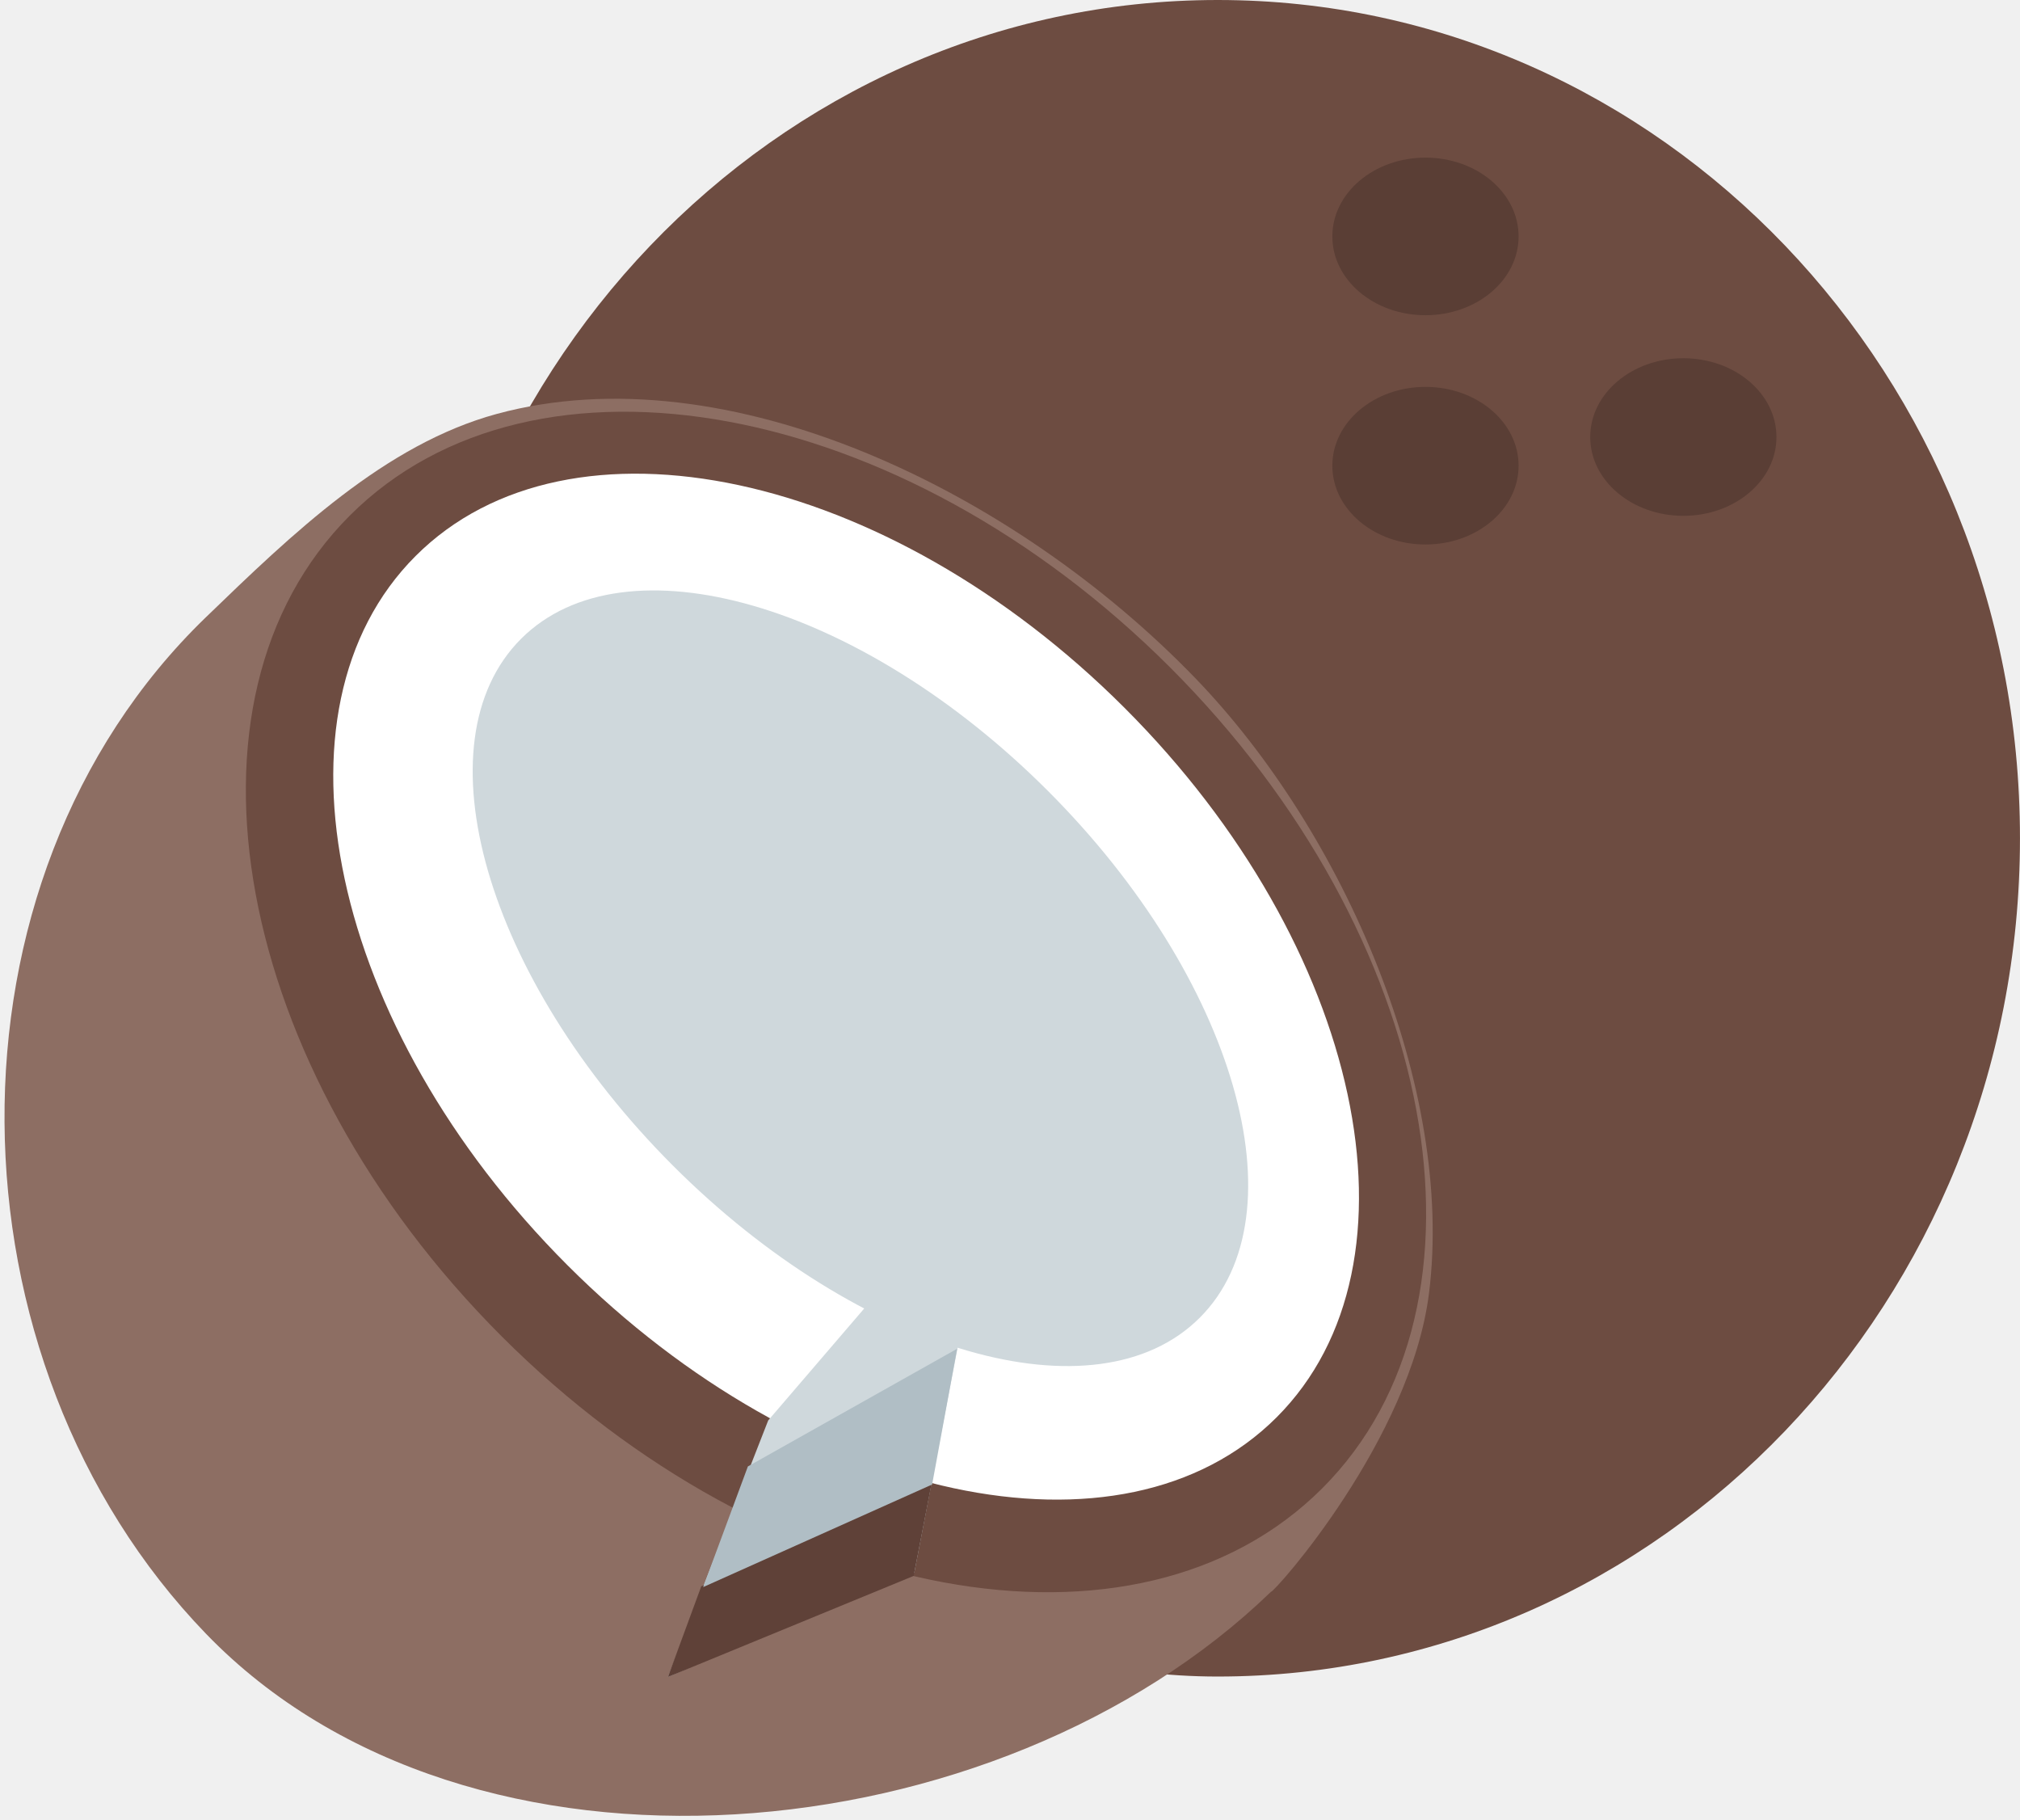
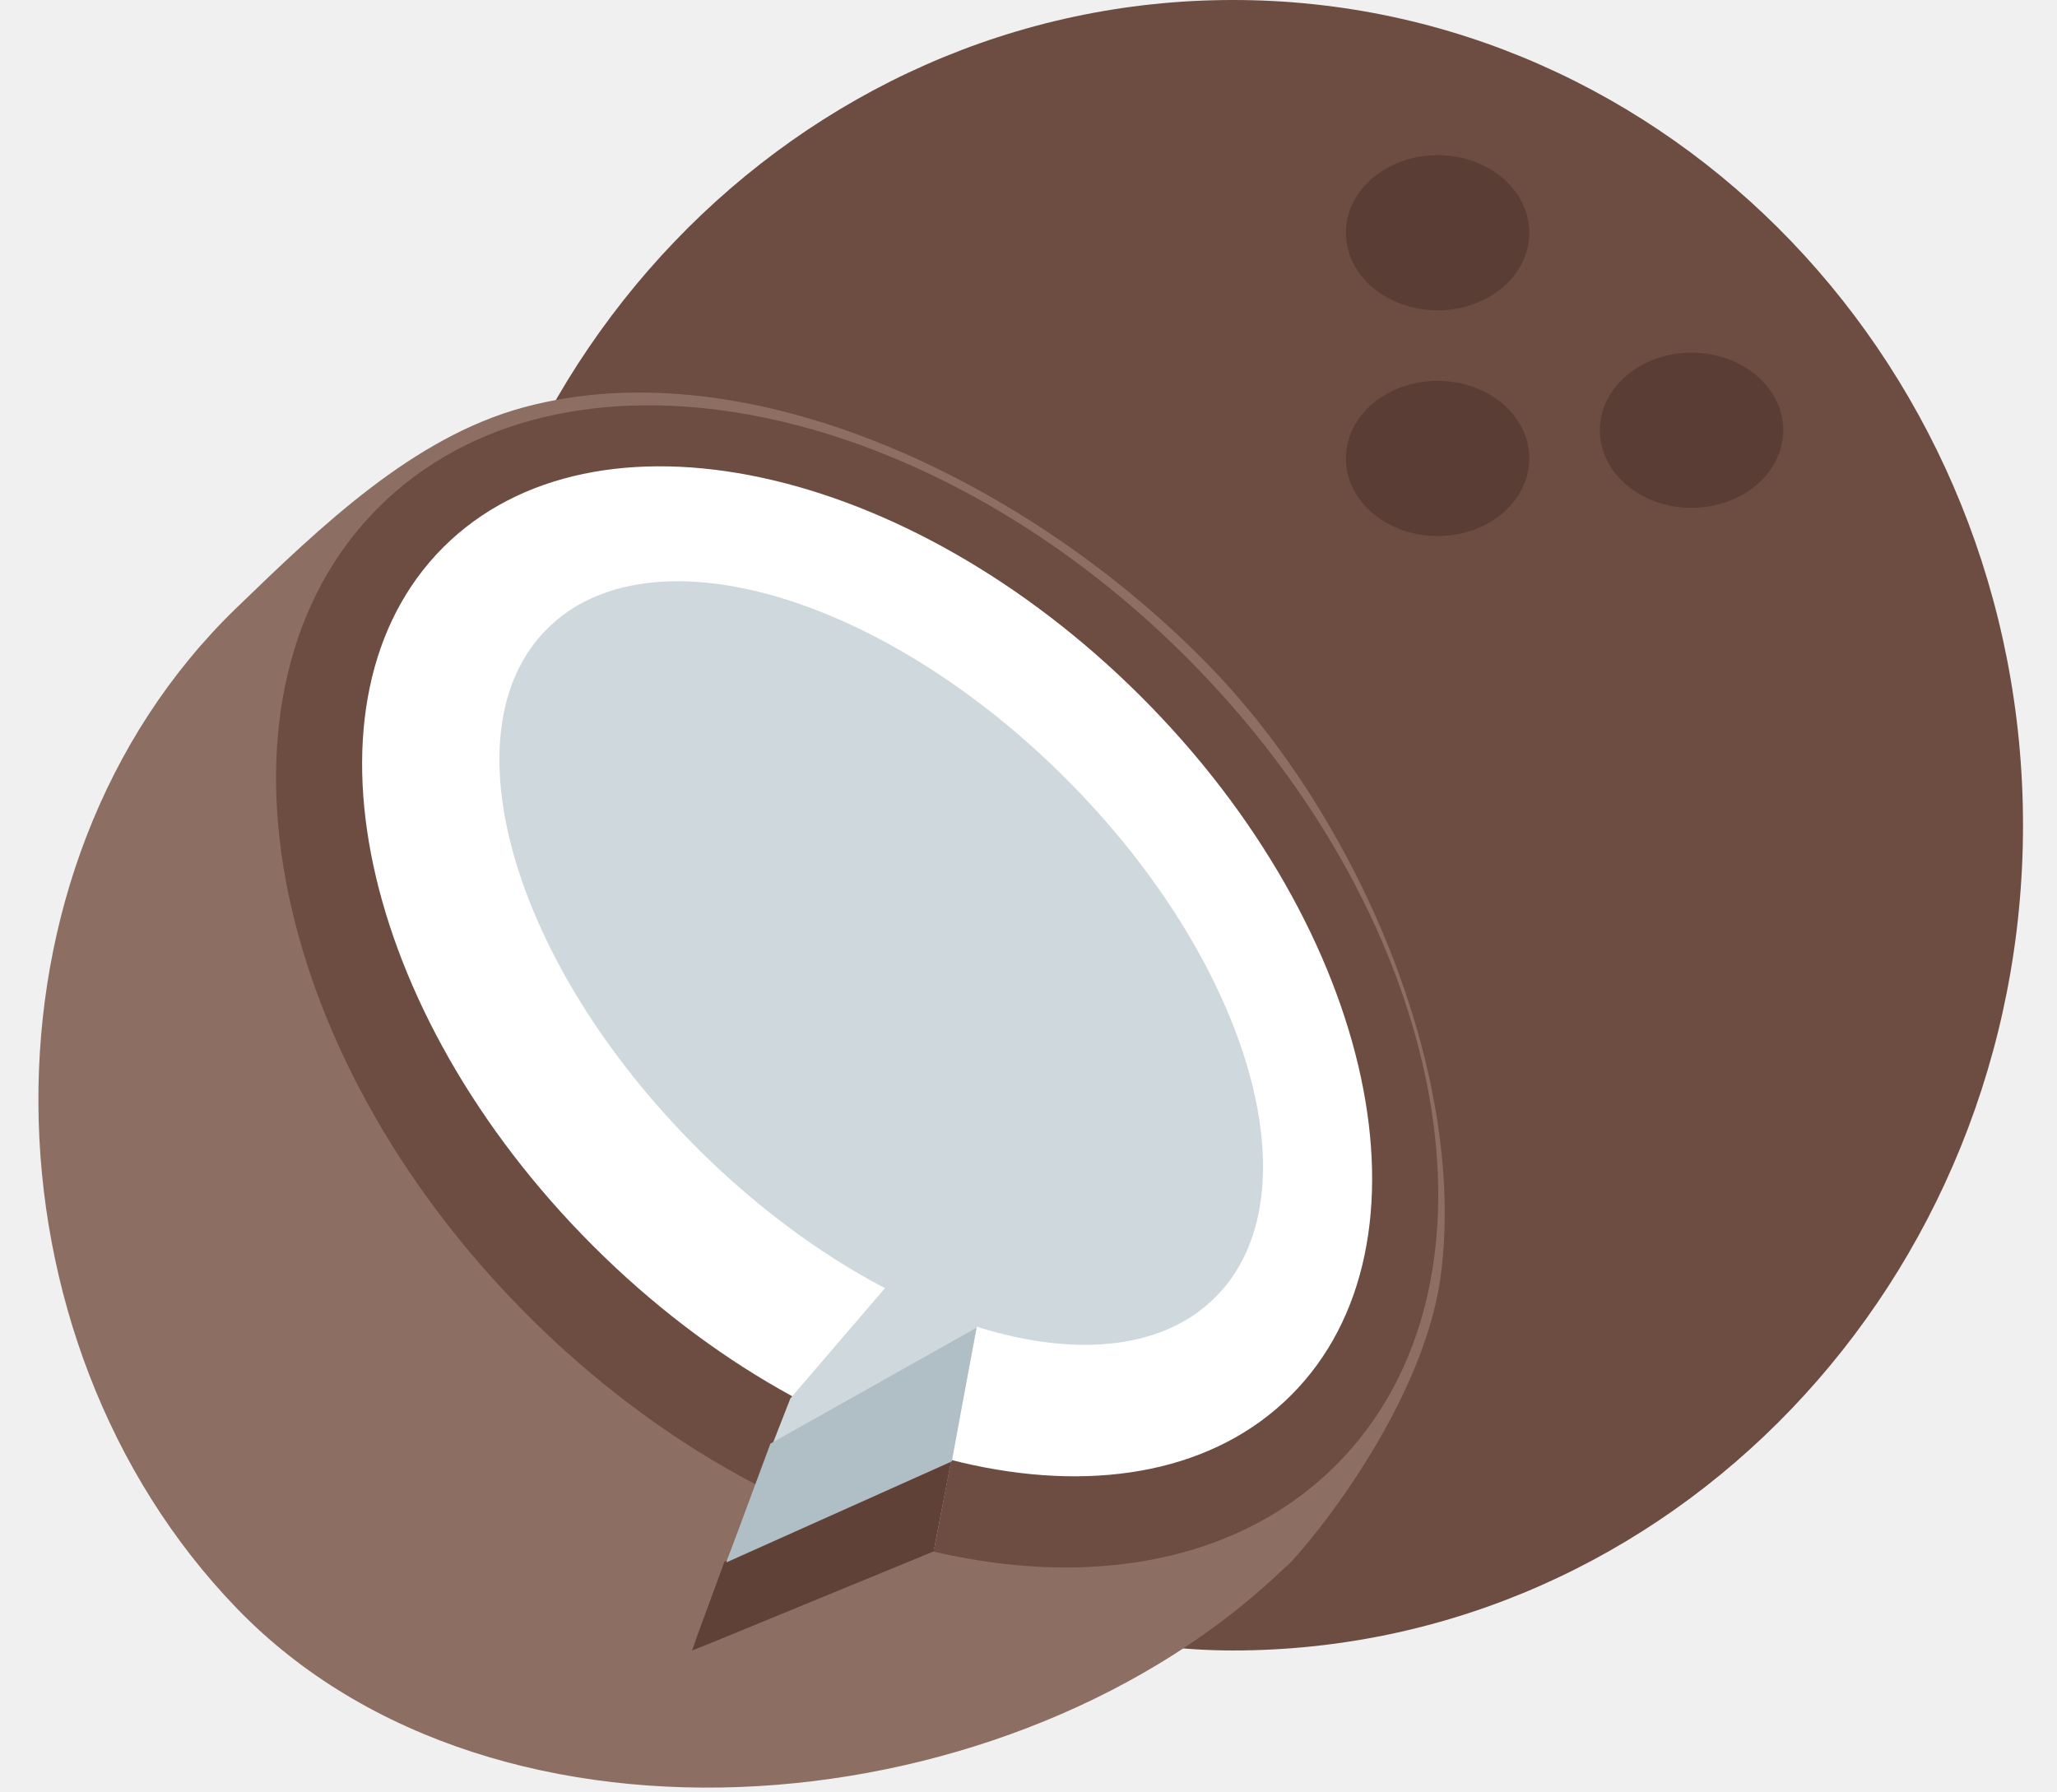
- <svg xmlns="http://www.w3.org/2000/svg" width="66.614" height="60" viewBox="0 0 66.614 60">
-   <defs>
-     <clipPath id="clip-path">
-       <rect id="사각형_2" width="66.614" height="60" />
-     </clipPath>
-   </defs>
+ <svg xmlns="http://www.w3.org/2000/svg" width="62" height="54" viewBox="0 0 66.614 60">
  <g id="a" clip-path="url(#clip-path)">
-     <rect id="사각형_1" width="66.614" height="60" fill="none" />
    <g id="그룹_11" transform="translate(-9.956)">
      <path id="패스_8" d="M26.457,0C41.068,0,52.913,12.374,52.913,27.638S41.068,55.276,26.457,55.276c-6.823,0-12.7-3.407-17.488-7.929C4.083,42.171,0,35.774,0,27.638,0,12.374,11.845,0,26.457,0Z" transform="translate(23.656)" fill="#6d4c41" />
      <g id="그룹_10" transform="translate(0 5.017)">
        <path id="패스_9" d="M23.28,0C27.238,0,31.5.006,34.848,1.847c6.9,3.8,10.507,13.693,10.507,22.26,0,7.139-3.286,15.705-8.546,19.945-3.785,3.053-10.526,3.556-10.6,3.461C13.682,47.512,0,36.632,0,24.107S10.756,0,23.28,0Z" transform="matrix(0.719, -0.695, 0.695, 0.719, 0, 31.521)" fill="#8d6e63" />
        <ellipse id="타원_9" cx="15.591" cy="22.677" rx="15.591" ry="22.677" transform="translate(10.465 23.008) rotate(-45)" fill="#6d4c41" />
        <ellipse id="타원_10" cx="12.992" cy="20.079" rx="12.992" ry="20.079" transform="translate(14.474 22.502) rotate(-45)" fill="#fff" />
        <ellipse id="타원_11" cx="8.74" cy="15.827" rx="8.74" ry="15.827" transform="translate(20.959 22.225) rotate(-45)" fill="#cfd8dc" />
        <path id="패스_10" d="M1005.289,439.839l-3.36,3.916-3.307,8.46,4.1-1.781,4.025-1.659,1.54-7.99Z" transform="translate(-966.64 -401.94)" fill="#cfd8dc" />
        <path id="패스_11" d="M1026.483,328.494l-7.6,3.408-1.1,2.989,8.106-3.334Z" transform="translate(-985.802 -284.616)" fill="#5f4138" />
        <path id="패스_12" d="M1028.46,319.126l-6.9,3.88-1.475,3.978,7.551-3.383Z" transform="translate(-986.941 -279.674)" fill="#b0bec5" />
      </g>
      <ellipse id="타원_12" cx="3.071" cy="2.598" rx="3.071" ry="2.598" transform="translate(53.893 5.197)" fill="#5a3e35" />
      <ellipse id="타원_13" cx="3.071" cy="2.598" rx="3.071" ry="2.598" transform="translate(53.893 12.756)" fill="#5a3e35" />
      <ellipse id="타원_14" cx="3.071" cy="2.598" rx="3.071" ry="2.598" transform="translate(62.397 11.811)" fill="#5a3e35" />
    </g>
  </g>
</svg>
